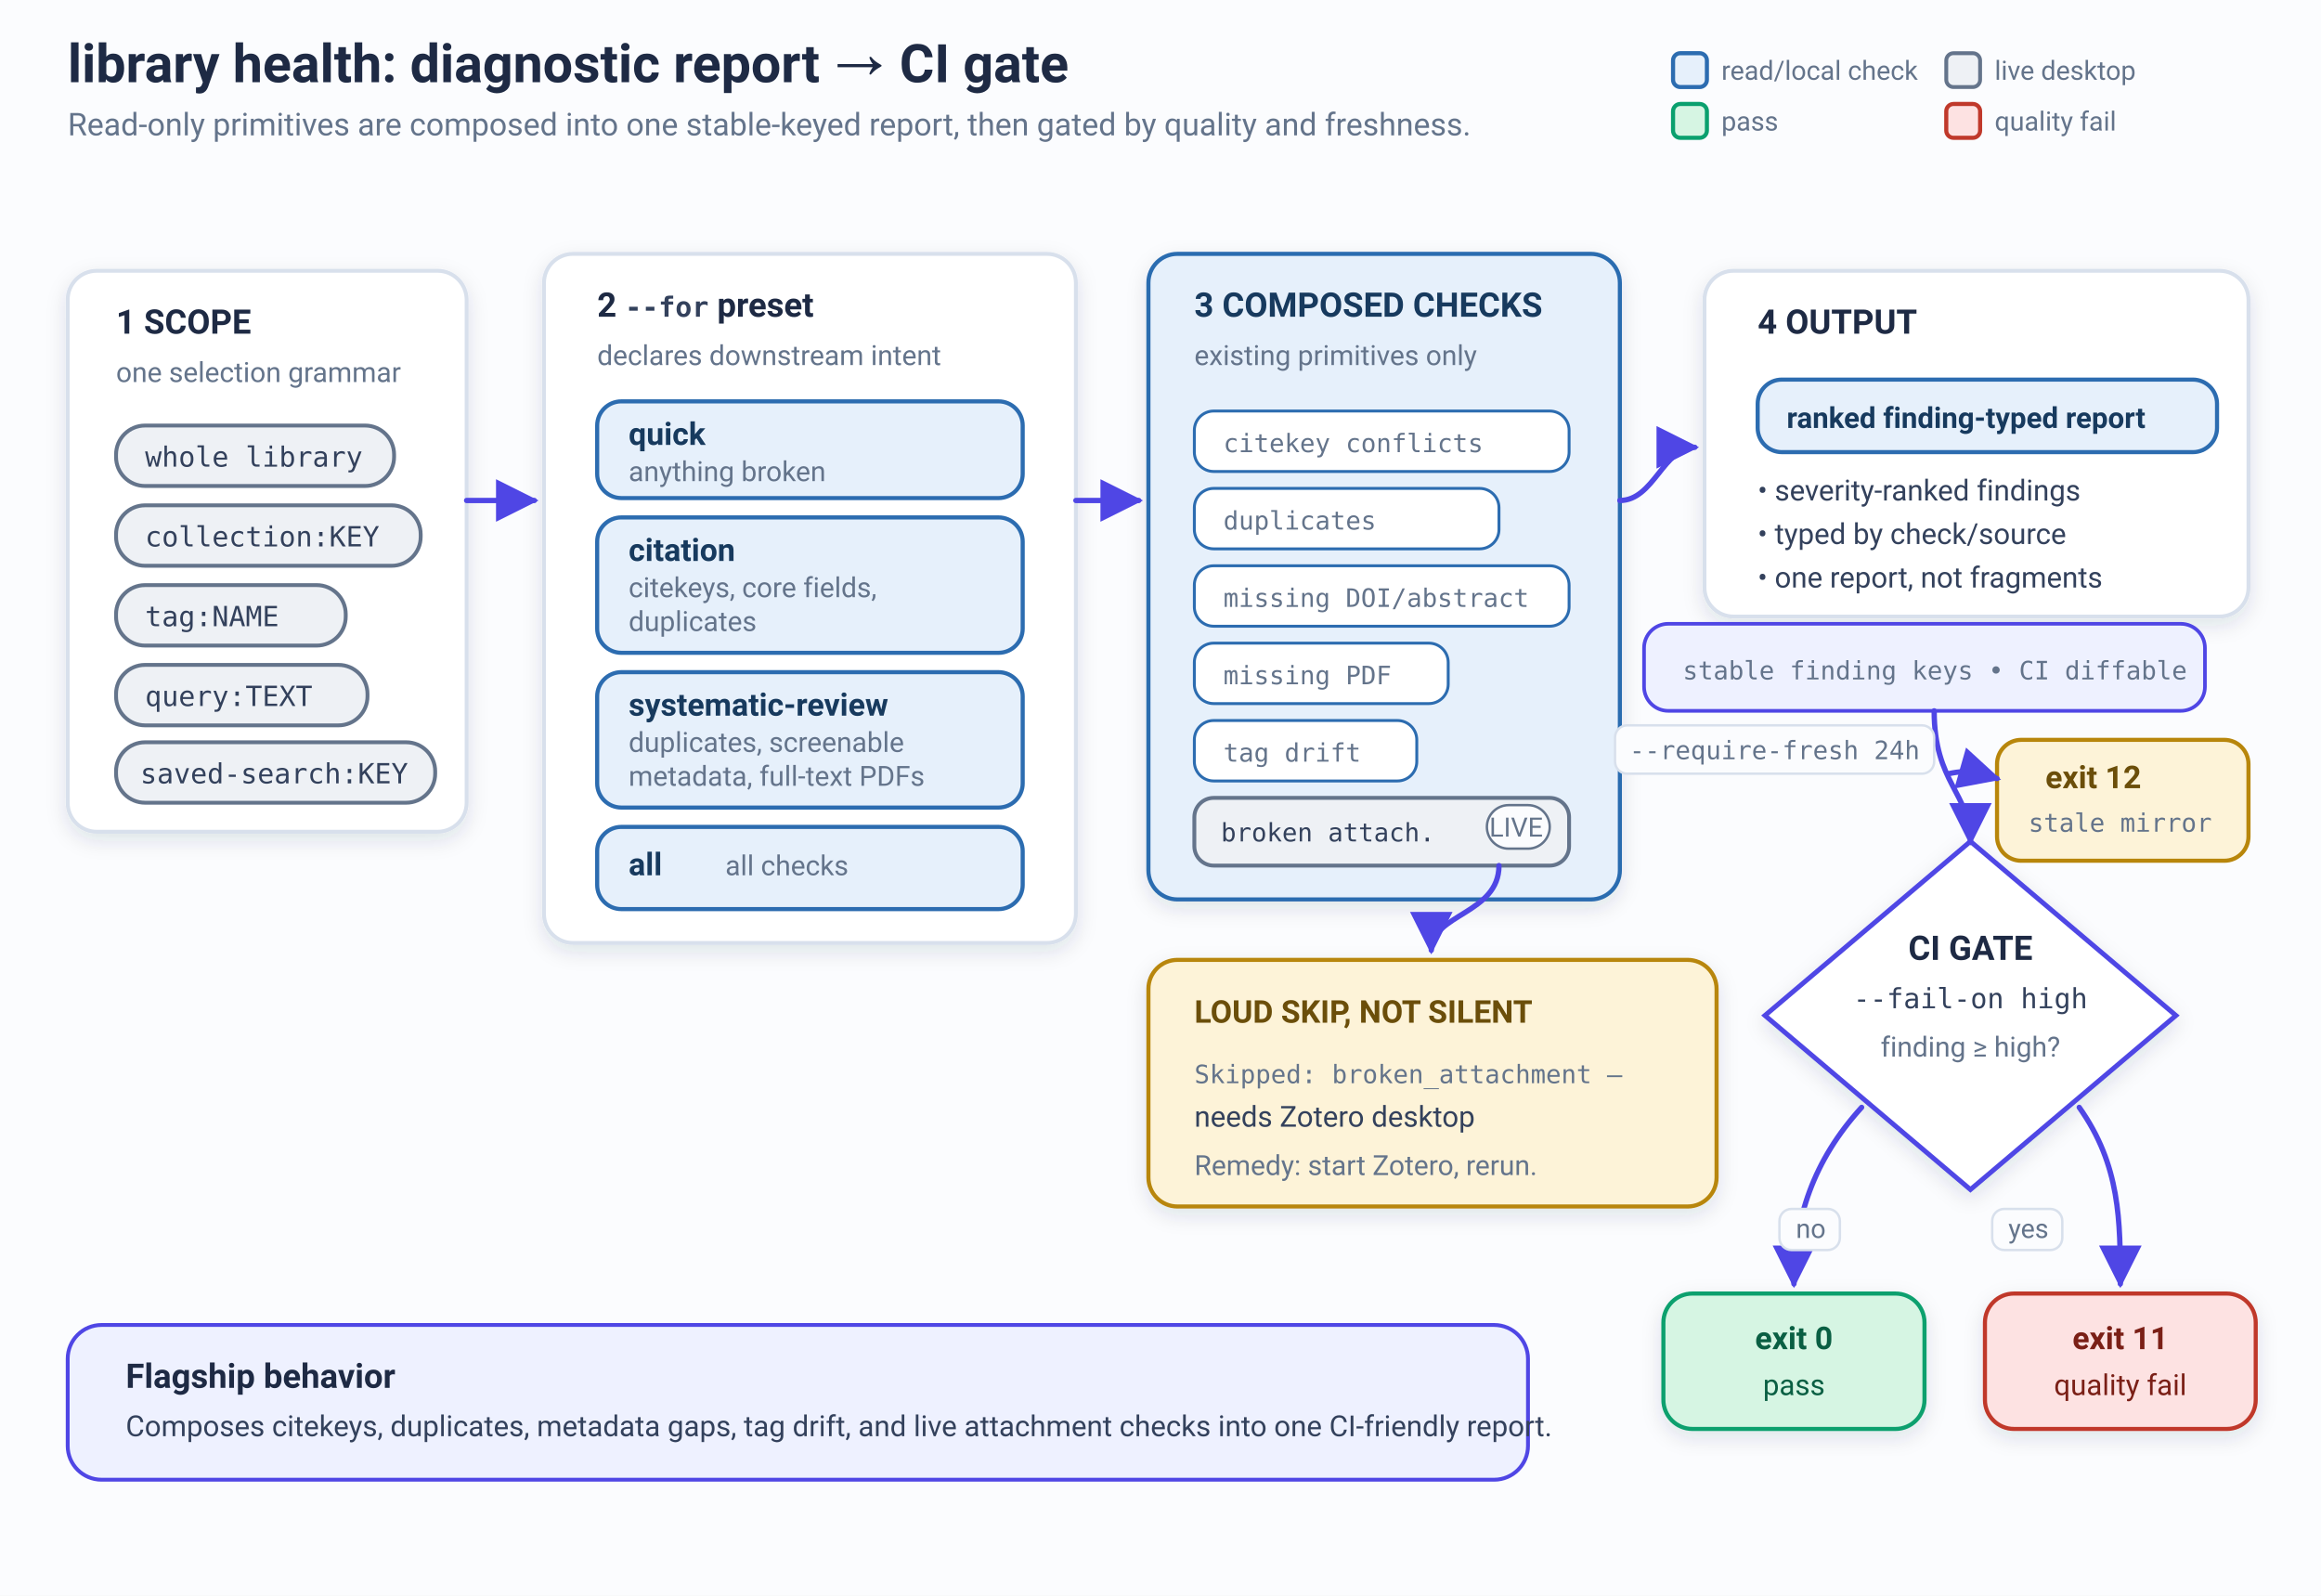
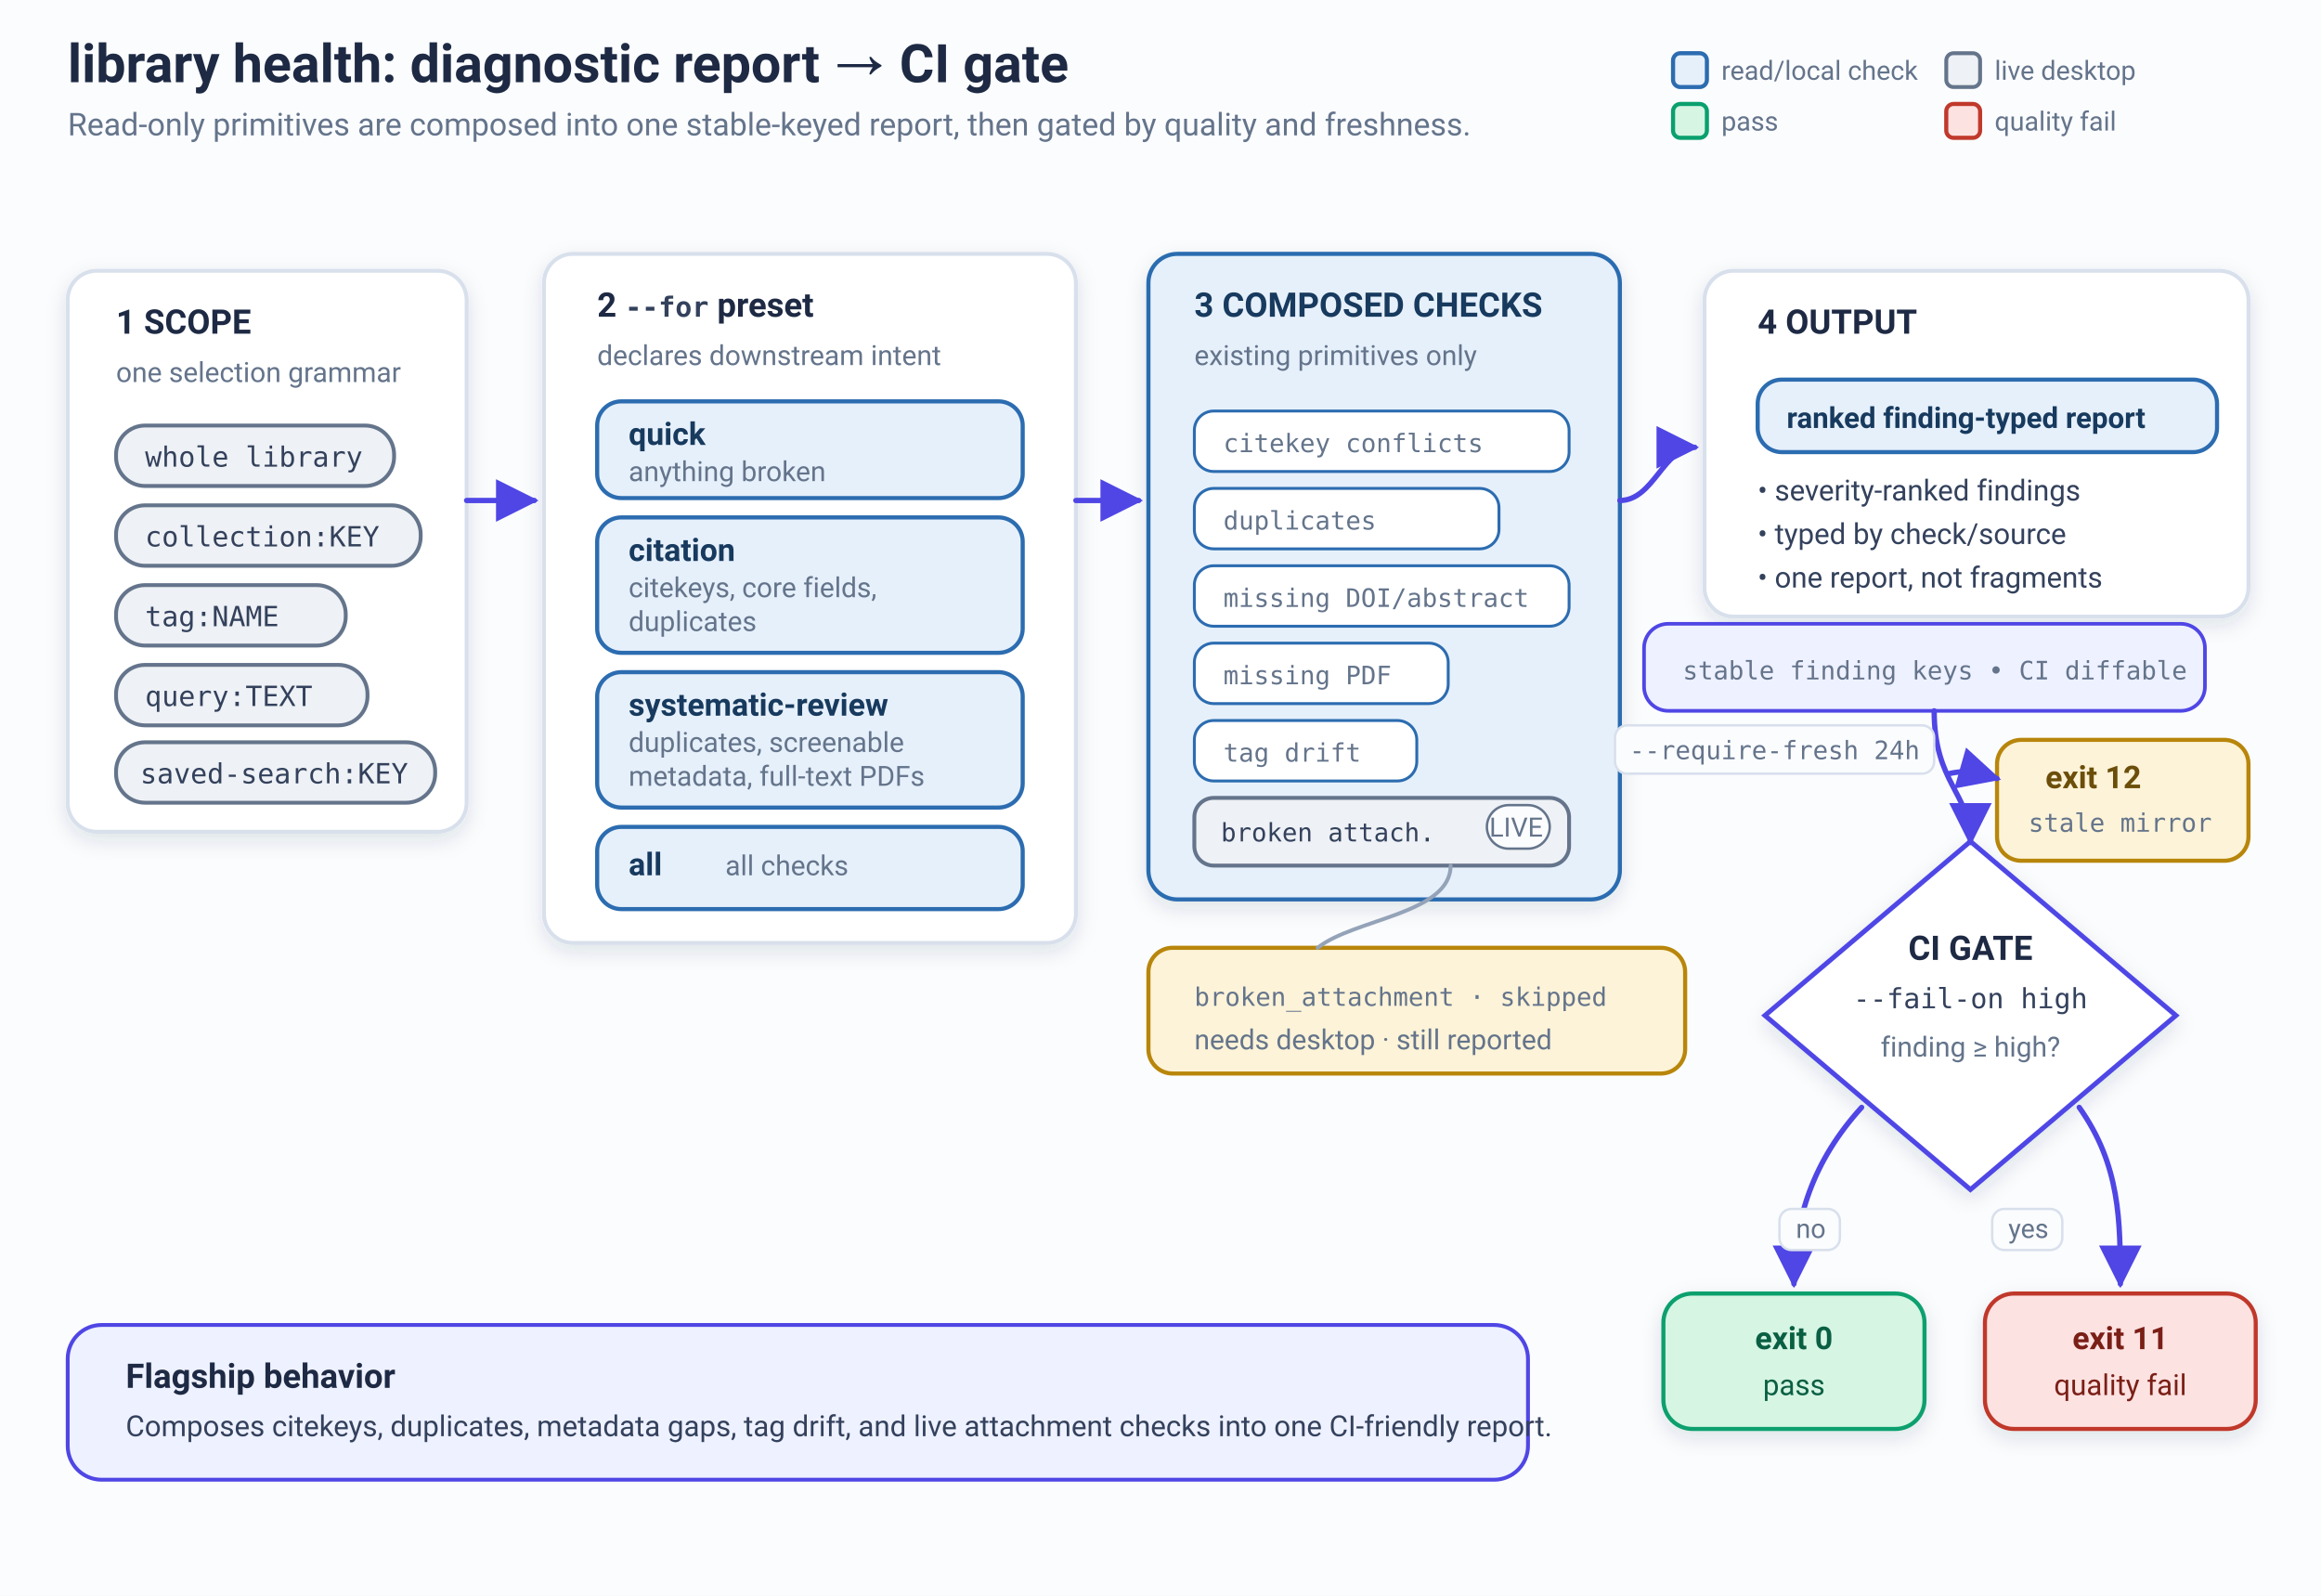
<svg xmlns="http://www.w3.org/2000/svg" width="960" height="660" viewBox="0 0 960 660" role="img" aria-labelledby="title desc">
  <defs>
    <filter id="softShadow" x="-20%" y="-20%" width="140%" height="140%">
      <feDropShadow dx="0" dy="3" stdDeviation="4" flood-color="#1e2a44" flood-opacity="0.12" />
    </filter>
    <marker id="arrow" viewBox="0 0 10 10" refX="9" refY="5" markerWidth="8" markerHeight="8" orient="auto-start-reverse">
      <path d="M 0 0 L 10 5 L 0 10 z" fill="#4f46e5" />
    </marker>
    <style>
      .canvas { fill: #fbfcfe; }
      .title { font-family: ui-sans-serif, -apple-system, Segoe UI, Roboto, Helvetica, Arial, sans-serif; font-size: 22px; font-weight: 700; fill: #1e2a44; }
      .subtitle { font-family: ui-sans-serif, -apple-system, Segoe UI, Roboto, Helvetica, Arial, sans-serif; font-size: 13px; fill: #64748b; }
      .card-title { font-family: ui-sans-serif, -apple-system, Segoe UI, Roboto, Helvetica, Arial, sans-serif; font-size: 14px; font-weight: 700; fill: #1e2a44; }
      .node-title { font-family: ui-sans-serif, -apple-system, Segoe UI, Roboto, Helvetica, Arial, sans-serif; font-size: 13px; font-weight: 700; }
      .body { font-family: ui-sans-serif, -apple-system, Segoe UI, Roboto, Helvetica, Arial, sans-serif; font-size: 12px; fill: #33415c; }
      .muted { font-family: ui-sans-serif, -apple-system, Segoe UI, Roboto, Helvetica, Arial, sans-serif; font-size: 11.5px; fill: #64748b; }
      .mono { font-family: ui-monospace, SFMono-Regular, Menlo, monospace; font-size: 11.5px; fill: #33415c; }
      .mono-small { font-family: ui-monospace, SFMono-Regular, Menlo, monospace; font-size: 10.5px; fill: #64748b; }
      .legend { font-family: ui-sans-serif, -apple-system, Segoe UI, Roboto, Helvetica, Arial, sans-serif; font-size: 11px; fill: #64748b; }
      .panel { fill: #ffffff; stroke: #d8e0ec; stroke-width: 1.6; filter: url(#softShadow); }
      .read { fill: #e6f0fb; stroke: #2c6cb0; stroke-width: 1.7; }
      .read-text { fill: #173a5e; }
      .desktop { fill: #eef1f5; stroke: #64748b; stroke-width: 1.6; }
      .desktop-text { fill: #33415c; }
      .green { fill: #d6f5e3; stroke: #0aa06e; stroke-width: 1.7; }
      .green-text { fill: #0a5f43; }
      .coral { fill: #fde2e2; stroke: #c0392b; stroke-width: 1.7; }
      .coral-text { fill: #7a1f16; }
      .amber { fill: #fdf3d8; stroke: #b8860b; stroke-width: 1.7; }
      .amber-text { fill: #6b4e0a; }
      .connector { fill: none; stroke: #4f46e5; stroke-width: 2.2; stroke-linecap: round; stroke-linejoin: round; marker-end: url(#arrow); }
      .thin { fill: none; stroke: #94a3b8; stroke-width: 1.6; stroke-linecap: round; stroke-linejoin: round; }
      .label-bg { fill: #fbfcfe; stroke: #d8e0ec; stroke-width: 1; }
    </style>
  </defs>
  <rect class="canvas" x="0" y="0" width="960" height="660" />
  <text class="title" x="28" y="34">library health: diagnostic report → CI gate</text>
  <text class="subtitle" x="28" y="56">Read-only primitives are composed into one stable-keyed report, then gated by quality and freshness.</text>
  <g aria-label="legend">
    <rect x="692" y="22" width="14" height="14" rx="3" class="read" />
    <text x="712" y="33" class="legend">read/local check</text>
    <rect x="805" y="22" width="14" height="14" rx="3" class="desktop" />
    <text x="825" y="33" class="legend">live desktop</text>
    <rect x="692" y="43" width="14" height="14" rx="3" class="green" />
    <text x="712" y="54" class="legend">pass</text>
    <rect x="805" y="43" width="14" height="14" rx="3" class="coral" />
    <text x="825" y="54" class="legend">quality fail</text>
  </g>
  <g aria-label="scope inputs">
    <rect x="28" y="112" width="165" height="232" rx="12" class="panel" />
    <text x="48" y="138" class="card-title">1  SCOPE</text>
    <text x="48" y="158" class="muted">one selection grammar</text>
    <rect x="48" y="176" width="115" height="25" rx="12" class="desktop" />
    <text x="60" y="193" class="mono">whole library</text>
    <rect x="48" y="209" width="126" height="25" rx="12" class="desktop" />
    <text x="60" y="226" class="mono">collection:KEY</text>
    <rect x="48" y="242" width="95" height="25" rx="12" class="desktop" />
    <text x="60" y="259" class="mono">tag:NAME</text>
    <rect x="48" y="275" width="104" height="25" rx="12" class="desktop" />
    <text x="60" y="292" class="mono">query:TEXT</text>
    <rect x="48" y="307" width="132" height="25" rx="12" class="desktop" />
    <text x="58" y="324" class="mono">saved-search:KEY</text>
  </g>
  <g aria-label="for preset selector">
    <rect x="225" y="105" width="220" height="285" rx="12" class="panel" />
    <text x="247" y="131" class="card-title">2  <tspan class="mono">--for</tspan> preset</text>
    <text x="247" y="151" class="muted">declares downstream intent</text>
    <rect x="247" y="166" width="176" height="40" rx="10" class="read" />
    <text x="260" y="184" class="node-title read-text">quick</text>
    <text x="260" y="199" class="muted">anything broken</text>
    <rect x="247" y="214" width="176" height="56" rx="10" class="read" />
    <text x="260" y="232" class="node-title read-text">citation</text>
    <text x="260" y="247" class="muted">citekeys, core fields,</text>
    <text x="260" y="261" class="muted">duplicates</text>
    <rect x="247" y="278" width="176" height="56" rx="10" class="read" />
    <text x="260" y="296" class="node-title read-text">systematic-review</text>
    <text x="260" y="311" class="muted">duplicates, screenable</text>
    <text x="260" y="325" class="muted">metadata, full-text PDFs</text>
    <rect x="247" y="342" width="176" height="34" rx="10" class="read" />
    <text x="260" y="362" class="node-title read-text">all</text>
    <text x="300" y="362" class="muted">all checks</text>
  </g>
  <g aria-label="composed checks">
    <rect x="475" y="105" width="195" height="267" rx="12" class="read" filter="url(#softShadow)" />
    <text x="494" y="131" class="card-title read-text">3  COMPOSED CHECKS</text>
    <text x="494" y="151" class="muted">existing primitives only</text>
    <rect x="494" y="170" width="155" height="25" rx="8" fill="#ffffff" stroke="#2c6cb0" stroke-width="1.2" />
    <text x="506" y="187" class="mono-small">citekey conflicts</text>
    <rect x="494" y="202" width="126" height="25" rx="8" fill="#ffffff" stroke="#2c6cb0" stroke-width="1.2" />
    <text x="506" y="219" class="mono-small">duplicates</text>
    <rect x="494" y="234" width="155" height="25" rx="8" fill="#ffffff" stroke="#2c6cb0" stroke-width="1.2" />
    <text x="506" y="251" class="mono-small">missing DOI/abstract</text>
    <rect x="494" y="266" width="105" height="25" rx="8" fill="#ffffff" stroke="#2c6cb0" stroke-width="1.2" />
    <text x="506" y="283" class="mono-small">missing PDF</text>
    <rect x="494" y="298" width="92" height="25" rx="8" fill="#ffffff" stroke="#2c6cb0" stroke-width="1.2" />
    <text x="506" y="315" class="mono-small">tag drift</text>
    <rect x="494" y="330" width="155" height="28" rx="8" class="desktop" />
    <text x="505" y="348" class="mono-small desktop-text">broken attach.</text>
    <rect x="615" y="333" width="26" height="18" rx="9" fill="#fbfcfe" stroke="#64748b" stroke-width="1" />
    <text x="616" y="346" class="legend">LIVE</text>
  </g>
  <g aria-label="ranked report output">
    <rect x="705" y="112" width="225" height="143" rx="12" class="panel" />
    <text x="727" y="138" class="card-title">4  OUTPUT</text>
    <rect x="727" y="157" width="190" height="30" rx="10" class="read" />
    <text x="739" y="177" class="body read-text" font-weight="700">ranked finding-typed report</text>
    <text x="727" y="207" class="body">• severity-ranked findings</text>
    <text x="727" y="225" class="body">• typed by check/source</text>
    <text x="727" y="243" class="body">• one report, not fragments</text>
    <rect x="680" y="258" width="232" height="36" rx="10" fill="#eef1ff" stroke="#4f46e5" stroke-width="1.5" />
    <text x="696" y="281" class="mono-small" fill="#1e2a44">stable finding keys • CI diffable</text>
  </g>
-   <g aria-label="skipped live check remedy">
-     <rect x="475" y="397" width="235" height="102" rx="12" class="amber" filter="url(#softShadow)" />
-     <text x="494" y="423" class="node-title amber-text">LOUD SKIP, NOT SILENT</text>
-     <text x="494" y="448" class="mono-small" fill="#6b4e0a">Skipped: broken_attachment —</text>
-     <text x="494" y="466" class="body">needs Zotero desktop</text>
-     <text x="494" y="486" class="muted">Remedy: start Zotero, rerun.</text>
+   <g aria-label="skipped live check note">
+     <rect x="475" y="392" width="222" height="52" rx="10" class="amber" />
+     <text x="494" y="416" class="mono-small" fill="#6b4e0a">broken_attachment · skipped</text>
+     <text x="494" y="434" class="muted">needs desktop · still reported</text>
  </g>
  <g aria-label="freshness branch">
    <rect x="826" y="306" width="104" height="50" rx="10" class="amber" />
    <text x="846" y="326" class="node-title amber-text">exit 12</text>
    <text x="839" y="344" class="mono-small" fill="#6b4e0a">stale mirror</text>
  </g>
  <g aria-label="ci gate">
    <polygon points="815,348 900,420 815,492 730,420" fill="#ffffff" stroke="#4f46e5" stroke-width="2" filter="url(#softShadow)" />
    <text x="815" y="397" text-anchor="middle" class="card-title">CI GATE</text>
    <text x="815" y="417" text-anchor="middle" class="mono">--fail-on high</text>
    <text x="815" y="437" text-anchor="middle" class="muted">finding ≥ high?</text>
  </g>
  <g aria-label="gate outcomes">
    <rect x="688" y="535" width="108" height="56" rx="12" class="green" filter="url(#softShadow)" />
    <text x="742" y="558" text-anchor="middle" class="node-title green-text">exit 0</text>
    <text x="742" y="577" text-anchor="middle" class="body green-text">pass</text>
    <rect x="821" y="535" width="112" height="56" rx="12" class="coral" filter="url(#softShadow)" />
    <text x="877" y="558" text-anchor="middle" class="node-title coral-text">exit 11</text>
    <text x="877" y="577" text-anchor="middle" class="body coral-text">quality fail</text>
  </g>
  <path class="connector" d="M193 207 L221 207" />
  <path class="connector" d="M445 207 L471 207" />
  <path class="connector" d="M670 207 C684 207 688 185 701 185" />
  <path class="connector" d="M800 294 C800 324 815 328 815 348" />
  <path class="connector" d="M806 320 C815 318 819 320 826 322" />
-   <path class="connector" d="M620 358 C620 378 592 378 592 393" />
+   <path class="thin" d="M600 358 C600 378 560 380 545 392" />
  <path class="connector" d="M770 458 C750 480 742 504 742 531" />
  <path class="connector" d="M860 458 C877 482 877 505 877 531" />
  <g aria-label="connector labels">
    <rect x="824" y="500" width="29" height="17" rx="5" class="label-bg" />
    <text x="839" y="512" text-anchor="middle" class="legend">yes</text>
    <rect x="736" y="500" width="25" height="17" rx="5" class="label-bg" />
    <text x="749" y="512" text-anchor="middle" class="legend">no</text>
    <rect x="668" y="300" width="132" height="20" rx="5" class="label-bg" />
    <text x="734" y="314" text-anchor="middle" class="mono-small">--require-fresh 24h</text>
  </g>
  <g aria-label="composition thesis">
    <rect x="28" y="548" width="604" height="64" rx="14" fill="#eef1ff" stroke="#4f46e5" stroke-width="1.6" />
    <text x="52" y="574" class="card-title">Flagship behavior</text>
    <text x="52" y="594" class="body">Composes citekeys, duplicates, metadata gaps, tag drift, and live attachment checks into one CI-friendly report.</text>
  </g>
</svg>
